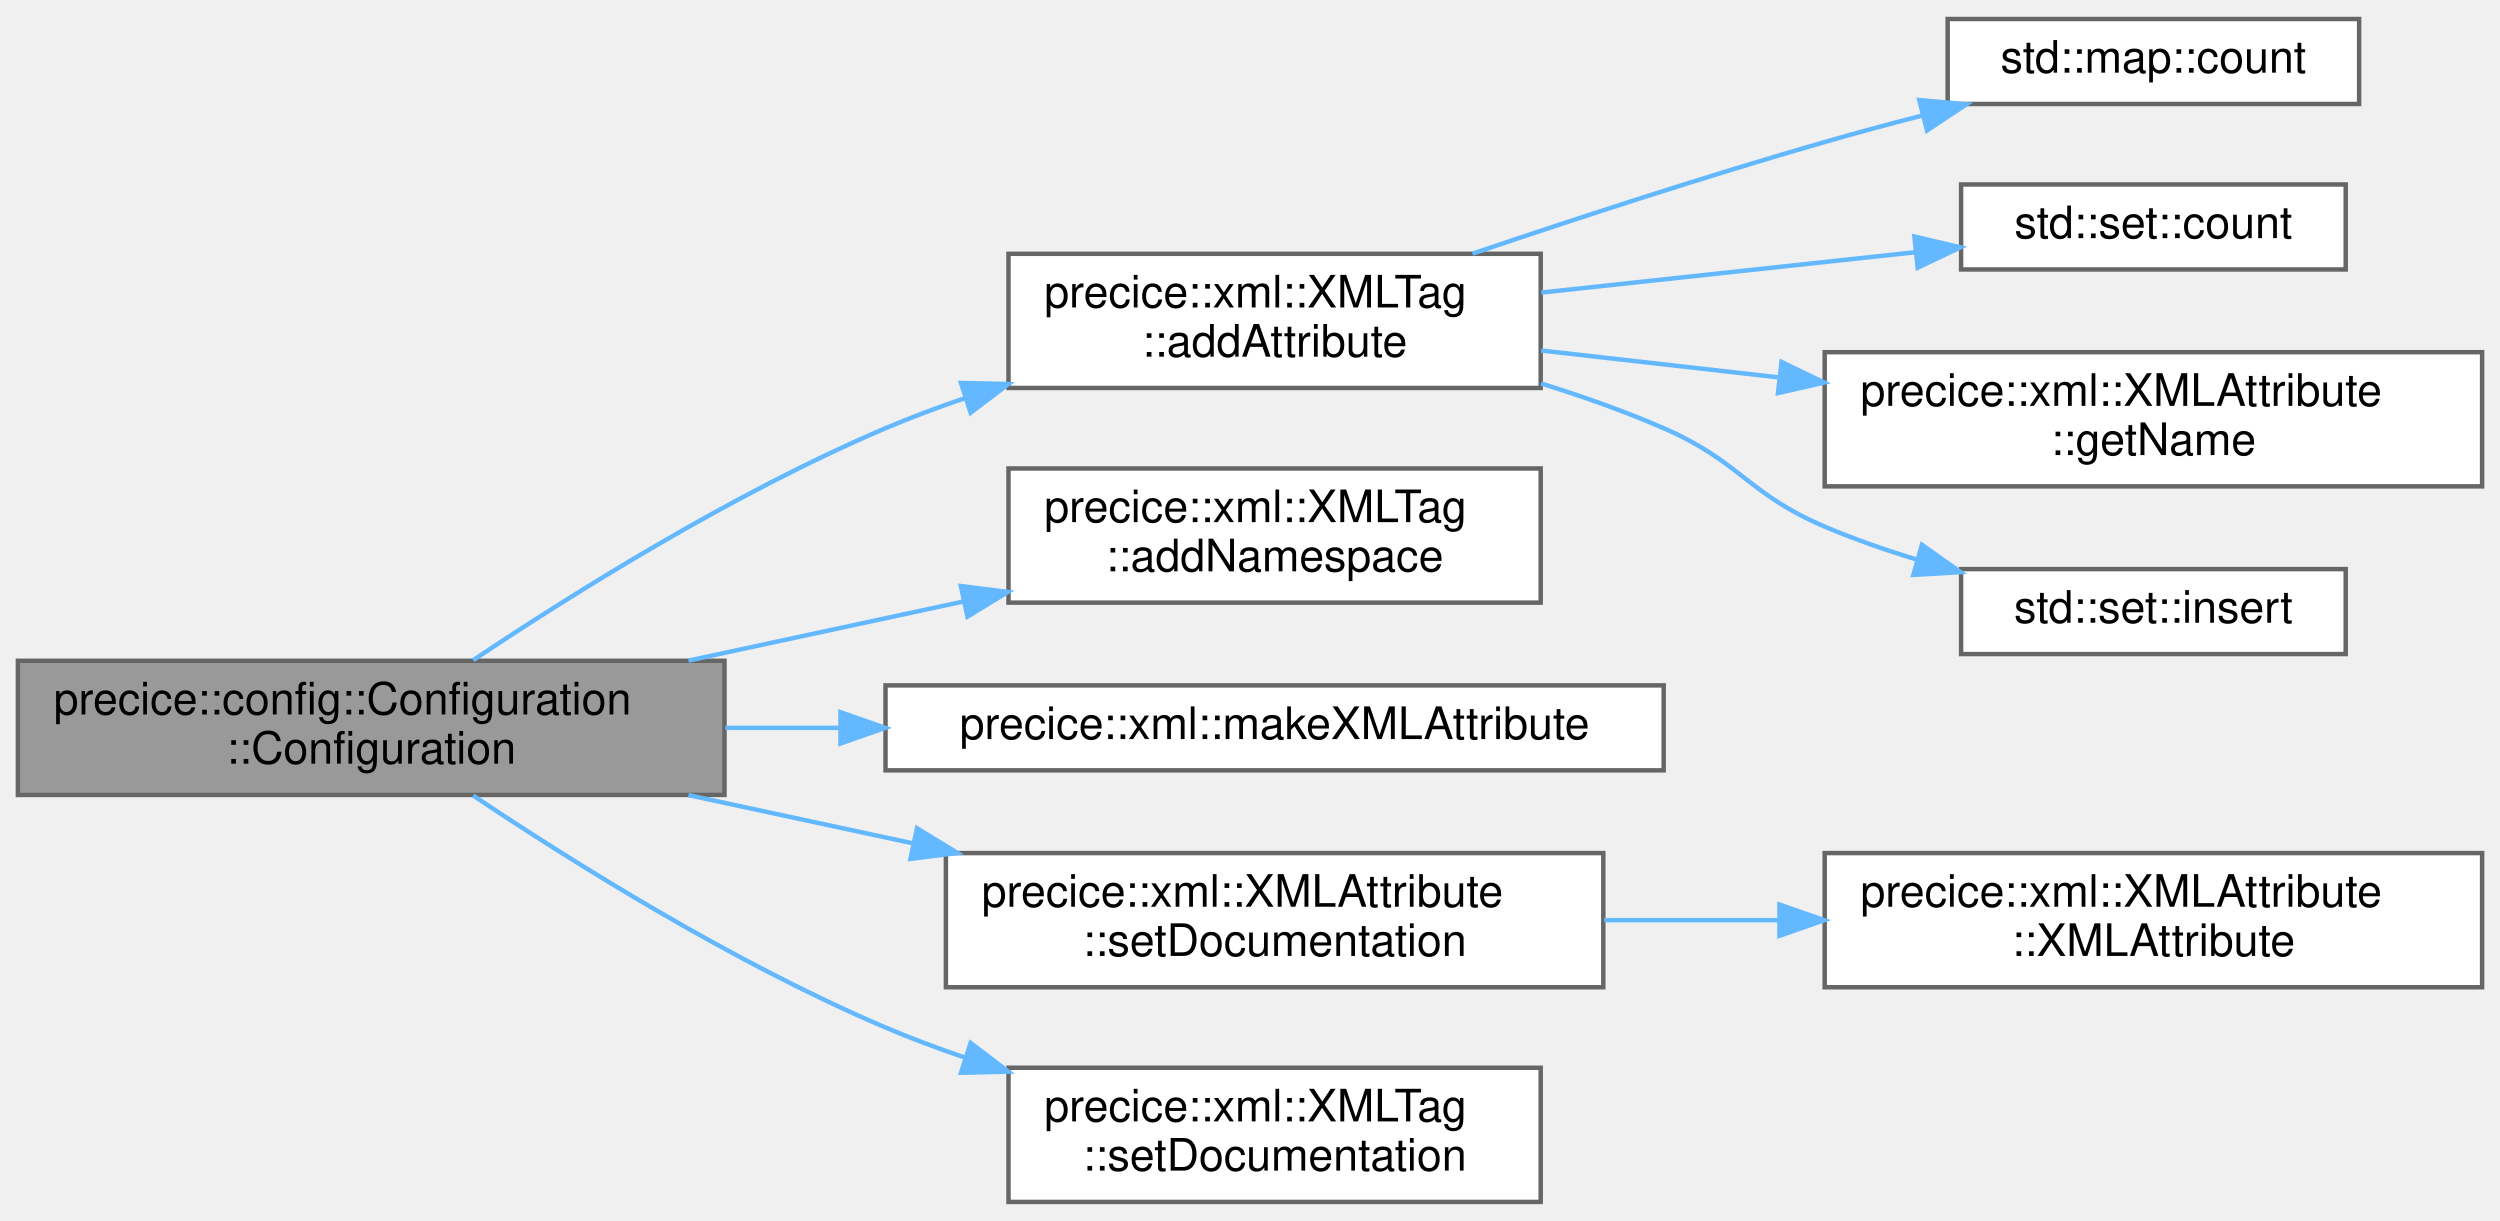
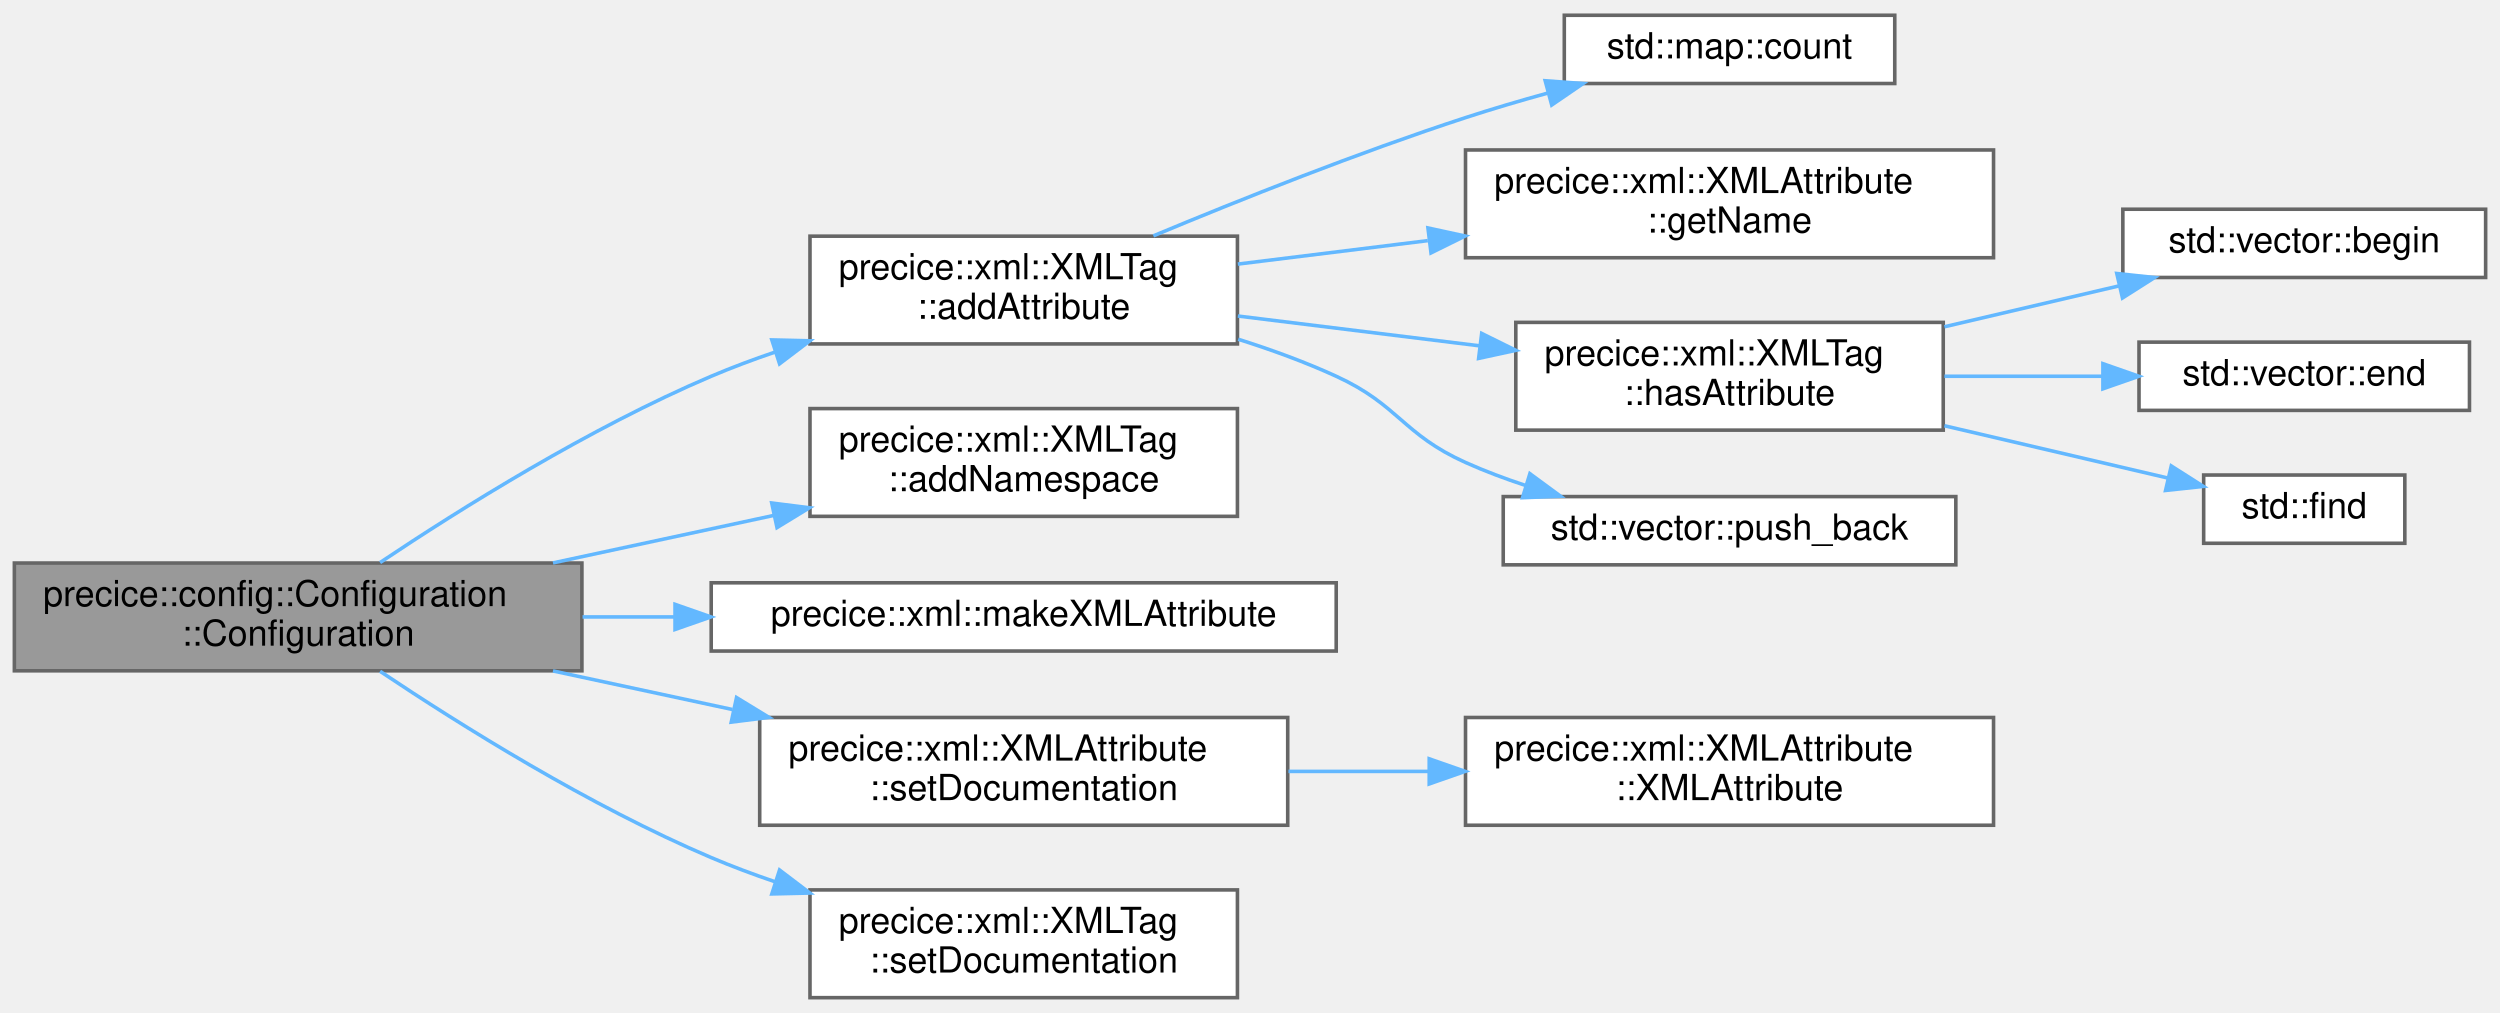
- <svg xmlns="http://www.w3.org/2000/svg" xmlns:xlink="http://www.w3.org/1999/xlink" width="559pt" height="273pt" viewBox="0.00 0.00 559.00 272.50">
-   <g id="graph0" class="graph" transform="scale(1 1) rotate(0) translate(4 268.5)">
+ <svg xmlns="http://www.w3.org/2000/svg" xmlns:xlink="http://www.w3.org/1999/xlink" width="696pt" height="282pt" viewBox="0.00 0.00 696.00 281.50">
+   <g id="graph0" class="graph" transform="scale(1 1) rotate(0) translate(4 277.5)">
    <g id="Node000001" class="node">
      <g id="a_Node000001">
        <a xlink:title=" ">
          <polygon fill="#999999" stroke="#666666" points="158,-121 0,-121 0,-91 158,-91 158,-121" />
          <text text-anchor="start" x="8" y="-109" font-family="Helvetica,sans-Serif" font-size="10.00">precice::config::Configuration</text>
          <text text-anchor="middle" x="79" y="-98" font-family="Helvetica,sans-Serif" font-size="10.00">::Configuration</text>
        </a>
      </g>
    </g>
    <g id="Node000002" class="node">
      <g id="a_Node000002">
        <a xlink:href="classprecice_1_1xml_1_1XMLTag.html#af1e842f982d0efa6f85412a23a110529" target="_top" xlink:title="Removes the XML subtag with given name.">
          <polygon fill="white" stroke="#666666" points="340.5,-212 221.5,-212 221.5,-182 340.5,-182 340.5,-212" />
          <text text-anchor="start" x="229.5" y="-200" font-family="Helvetica,sans-Serif" font-size="10.00">precice::xml::XMLTag</text>
          <text text-anchor="middle" x="281" y="-189" font-family="Helvetica,sans-Serif" font-size="10.00">::addAttribute</text>
        </a>
      </g>
    </g>
    <g id="edge1_Node000001_Node000002" class="edge">
      <g id="a_edge1_Node000001_Node000002">
        <a xlink:title=" ">
          <path fill="none" stroke="#63b8ff" d="M101.81,-121.14C124.11,-136.06 160.19,-158.64 194,-173 199.71,-175.43 205.74,-177.68 211.85,-179.76" />
          <polygon fill="#63b8ff" stroke="#63b8ff" points="210.88,-183.12 221.47,-182.87 213.03,-176.46 210.88,-183.12" />
        </a>
      </g>
    </g>
-     <g id="Node000007" class="node">
-       <g id="a_Node000007">
+     <g id="Node000010" class="node">
+       <g id="a_Node000010">
        <a xlink:href="classprecice_1_1xml_1_1XMLTag.html#ad272958eea7dbdd4a0b2211a8e3214f6" target="_top" xlink:title="Adds a namespace to the tag.">
          <polygon fill="white" stroke="#666666" points="340.5,-164 221.5,-164 221.5,-134 340.5,-134 340.5,-164" />
          <text text-anchor="start" x="229.5" y="-152" font-family="Helvetica,sans-Serif" font-size="10.00">precice::xml::XMLTag</text>
          <text text-anchor="middle" x="281" y="-141" font-family="Helvetica,sans-Serif" font-size="10.00">::addNamespace</text>
        </a>
      </g>
    </g>
-     <g id="edge6_Node000001_Node000007" class="edge">
-       <g id="a_edge6_Node000001_Node000007">
+     <g id="edge9_Node000001_Node000010" class="edge">
+       <g id="a_edge9_Node000001_Node000010">
        <a xlink:title=" ">
          <path fill="none" stroke="#63b8ff" d="M149.95,-121.04C169.9,-125.33 191.6,-129.99 211.47,-134.27" />
          <polygon fill="#63b8ff" stroke="#63b8ff" points="210.85,-137.71 221.36,-136.39 212.32,-130.87 210.85,-137.71" />
        </a>
      </g>
    </g>
-     <g id="Node000008" class="node">
-       <g id="a_Node000008">
+     <g id="Node000011" class="node">
+       <g id="a_Node000011">
        <a xlink:href="namespaceprecice_1_1xml.html#a9a80a0a1d5ad55919c8d8ba8d74e077d" target="_top" xlink:title=" ">
          <polygon fill="white" stroke="#666666" points="368,-115.5 194,-115.5 194,-96.5 368,-96.5 368,-115.5" />
          <text text-anchor="middle" x="281" y="-103.5" font-family="Helvetica,sans-Serif" font-size="10.00">precice::xml::makeXMLAttribute</text>
        </a>
      </g>
    </g>
-     <g id="edge7_Node000001_Node000008" class="edge">
-       <g id="a_edge7_Node000001_Node000008">
+     <g id="edge10_Node000001_Node000011" class="edge">
+       <g id="a_edge10_Node000001_Node000011">
        <a xlink:title=" ">
          <path fill="none" stroke="#63b8ff" d="M158.18,-106C166.61,-106 175.25,-106 183.86,-106" />
          <polygon fill="#63b8ff" stroke="#63b8ff" points="183.93,-109.5 193.93,-106 183.93,-102.5 183.93,-109.5" />
        </a>
      </g>
    </g>
-     <g id="Node000009" class="node">
-       <g id="a_Node000009">
+     <g id="Node000012" class="node">
+       <g id="a_Node000012">
        <a xlink:href="classprecice_1_1xml_1_1XMLAttribute.html#ae6ec83e00d2bfd4e0a8263ded3182678" target="_top" xlink:title="Sets a documentation string for the attribute.">
          <polygon fill="white" stroke="#666666" points="354.5,-78 207.5,-78 207.5,-48 354.5,-48 354.5,-78" />
          <text text-anchor="start" x="215.5" y="-66" font-family="Helvetica,sans-Serif" font-size="10.00">precice::xml::XMLAttribute</text>
          <text text-anchor="middle" x="281" y="-55" font-family="Helvetica,sans-Serif" font-size="10.00">::setDocumentation</text>
        </a>
      </g>
    </g>
-     <g id="edge8_Node000001_Node000009" class="edge">
-       <g id="a_edge8_Node000001_Node000009">
+     <g id="edge11_Node000001_Node000012" class="edge">
+       <g id="a_edge11_Node000001_Node000012">
        <a xlink:title=" ">
          <path fill="none" stroke="#63b8ff" d="M149.95,-90.96C166.09,-87.49 183.38,-83.77 199.91,-80.22" />
          <polygon fill="#63b8ff" stroke="#63b8ff" points="201.05,-83.55 210.09,-78.03 199.58,-76.71 201.05,-83.55" />
        </a>
      </g>
    </g>
-     <g id="Node000011" class="node">
-       <g id="a_Node000011">
+     <g id="Node000014" class="node">
+       <g id="a_Node000014">
        <a xlink:href="classprecice_1_1xml_1_1XMLTag.html#a7e13b793f414fd2fea562f2ad1e2a1d9" target="_top" xlink:title="Adds a description of the purpose of this XML tag.">
          <polygon fill="white" stroke="#666666" points="340.5,-30 221.5,-30 221.5,0 340.5,0 340.5,-30" />
          <text text-anchor="start" x="229.5" y="-18" font-family="Helvetica,sans-Serif" font-size="10.00">precice::xml::XMLTag</text>
          <text text-anchor="middle" x="281" y="-7" font-family="Helvetica,sans-Serif" font-size="10.00">::setDocumentation</text>
        </a>
      </g>
    </g>
-     <g id="edge10_Node000001_Node000011" class="edge">
-       <g id="a_edge10_Node000001_Node000011">
+     <g id="edge13_Node000001_Node000014" class="edge">
+       <g id="a_edge13_Node000001_Node000014">
        <a xlink:title=" ">
          <path fill="none" stroke="#63b8ff" d="M101.81,-90.86C124.11,-75.94 160.19,-53.36 194,-39 199.71,-36.57 205.74,-34.32 211.85,-32.24" />
          <polygon fill="#63b8ff" stroke="#63b8ff" points="213.03,-35.54 221.47,-29.13 210.88,-28.88 213.03,-35.54" />
        </a>
      </g>
    </g>
    <g id="Node000003" class="node">
      <g id="a_Node000003">
        <a target="_parent" xlink:href="http://en.cppreference.com/w/cpp/container/map/count.html#" xlink:title=" ">
-           <polygon fill="white" stroke="#666666" points="523.5,-264.5 431.5,-264.5 431.5,-245.5 523.5,-245.5 523.5,-264.5" />
-           <text text-anchor="middle" x="477.5" y="-252.5" font-family="Helvetica,sans-Serif" font-size="10.00">std::map::count</text>
+           <polygon fill="white" stroke="#666666" points="523.5,-273.5 431.5,-273.5 431.5,-254.5 523.5,-254.5 523.5,-273.5" />
+           <text text-anchor="middle" x="477.5" y="-261.5" font-family="Helvetica,sans-Serif" font-size="10.00">std::map::count</text>
        </a>
      </g>
    </g>
    <g id="edge2_Node000002_Node000003" class="edge">
      <g id="a_edge2_Node000002_Node000003">
        <a xlink:title=" ">
-           <path fill="none" stroke="#63b8ff" d="M325.24,-212.03C348.46,-219.89 377.65,-229.42 404,-237 411.03,-239.02 418.47,-241.03 425.82,-242.92" />
-           <polygon fill="#63b8ff" stroke="#63b8ff" points="425.16,-246.37 435.71,-245.43 426.88,-239.58 425.16,-246.37" />
+           <path fill="none" stroke="#63b8ff" d="M317.1,-212.09C341.26,-222.16 374.25,-235.29 404,-245 411.39,-247.41 419.28,-249.74 427.04,-251.88" />
+           <polygon fill="#63b8ff" stroke="#63b8ff" points="426.18,-255.27 436.74,-254.49 428,-248.51 426.18,-255.27" />
        </a>
      </g>
    </g>
    <g id="Node000004" class="node">
      <g id="a_Node000004">
-         <a target="_parent" xlink:href="http://en.cppreference.com/w/cpp/container/set/count.html#" xlink:title=" ">
-           <polygon fill="white" stroke="#666666" points="520.5,-227.5 434.5,-227.5 434.5,-208.5 520.5,-208.5 520.5,-227.5" />
-           <text text-anchor="middle" x="477.5" y="-215.5" font-family="Helvetica,sans-Serif" font-size="10.00">std::set::count</text>
+         <a xlink:href="classprecice_1_1xml_1_1XMLAttribute.html#aa00da780a944ba7db691f02b569b61d2" target="_top" xlink:title=" ">
+           <polygon fill="white" stroke="#666666" points="551,-236 404,-236 404,-206 551,-206 551,-236" />
+           <text text-anchor="start" x="412" y="-224" font-family="Helvetica,sans-Serif" font-size="10.00">precice::xml::XMLAttribute</text>
+           <text text-anchor="middle" x="477.5" y="-213" font-family="Helvetica,sans-Serif" font-size="10.00">::getName</text>
        </a>
      </g>
    </g>
    <g id="edge3_Node000002_Node000004" class="edge">
      <g id="a_edge3_Node000002_Node000004">
        <a xlink:title=" ">
-           <path fill="none" stroke="#63b8ff" d="M340.62,-203.33C367.28,-206.21 398.57,-209.59 424.4,-212.37" />
-           <polygon fill="#63b8ff" stroke="#63b8ff" points="424.05,-215.86 434.37,-213.45 424.8,-208.9 424.05,-215.86" />
+           <path fill="none" stroke="#63b8ff" d="M340.62,-204.23C357.26,-206.29 375.71,-208.56 393.5,-210.76" />
+           <polygon fill="#63b8ff" stroke="#63b8ff" points="393.54,-214.29 403.89,-212.04 394.39,-207.34 393.54,-214.29" />
        </a>
      </g>
    </g>
    <g id="Node000005" class="node">
      <g id="a_Node000005">
-         <a xlink:href="classprecice_1_1xml_1_1XMLAttribute.html#aa00da780a944ba7db691f02b569b61d2" target="_top" xlink:title=" ">
-           <polygon fill="white" stroke="#666666" points="551,-190 404,-190 404,-160 551,-160 551,-190" />
-           <text text-anchor="start" x="412" y="-178" font-family="Helvetica,sans-Serif" font-size="10.00">precice::xml::XMLAttribute</text>
-           <text text-anchor="middle" x="477.5" y="-167" font-family="Helvetica,sans-Serif" font-size="10.00">::getName</text>
+         <a xlink:href="classprecice_1_1xml_1_1XMLTag.html#a2d1880a2c372828603fae92dd328e563" target="_top" xlink:title=" ">
+           <polygon fill="white" stroke="#666666" points="537,-188 418,-188 418,-158 537,-158 537,-188" />
+           <text text-anchor="start" x="426" y="-176" font-family="Helvetica,sans-Serif" font-size="10.00">precice::xml::XMLTag</text>
+           <text text-anchor="middle" x="477.5" y="-165" font-family="Helvetica,sans-Serif" font-size="10.00">::hasAttribute</text>
        </a>
      </g>
    </g>
    <g id="edge4_Node000002_Node000005" class="edge">
      <g id="a_edge4_Node000002_Node000005">
        <a xlink:title=" ">
-           <path fill="none" stroke="#63b8ff" d="M340.62,-190.37C357.26,-188.49 375.71,-186.4 393.5,-184.39" />
-           <polygon fill="#63b8ff" stroke="#63b8ff" points="394.35,-187.81 403.89,-183.21 393.56,-180.86 394.35,-187.81" />
+           <path fill="none" stroke="#63b8ff" d="M340.62,-189.77C361.86,-187.15 386.04,-184.16 408.06,-181.45" />
+           <polygon fill="#63b8ff" stroke="#63b8ff" points="408.5,-184.92 418,-180.22 407.65,-177.97 408.5,-184.92" />
+         </a>
+       </g>
+     </g>
+     <g id="Node000009" class="node">
+       <g id="a_Node000009">
+         <a target="_parent" xlink:href="http://en.cppreference.com/w/cpp/container/vector/push_back.html#" xlink:title=" ">
+           <polygon fill="white" stroke="#666666" points="540.5,-139.5 414.5,-139.5 414.5,-120.5 540.5,-120.5 540.5,-139.5" />
+           <text text-anchor="middle" x="477.5" y="-127.5" font-family="Helvetica,sans-Serif" font-size="10.00">std::vector::push_back</text>
+         </a>
+       </g>
+     </g>
+     <g id="edge8_Node000002_Node000009" class="edge">
+       <g id="a_edge8_Node000002_Node000009">
+         <a xlink:title=" ">
+           <path fill="none" stroke="#63b8ff" d="M340.72,-183.3C350.02,-180.37 359.41,-176.94 368,-173 385.48,-164.98 386.46,-156.88 404,-149 409.32,-146.61 415.01,-144.47 420.76,-142.58" />
+           <polygon fill="#63b8ff" stroke="#63b8ff" points="421.92,-145.88 430.46,-139.6 419.87,-139.19 421.92,-145.88" />
        </a>
      </g>
    </g>
    <g id="Node000006" class="node">
      <g id="a_Node000006">
-         <a target="_parent" xlink:href="http://en.cppreference.com/w/cpp/container/set/insert.html#" xlink:title=" ">
-           <polygon fill="white" stroke="#666666" points="520.5,-141.5 434.5,-141.5 434.5,-122.5 520.5,-122.5 520.5,-141.5" />
-           <text text-anchor="middle" x="477.5" y="-129.5" font-family="Helvetica,sans-Serif" font-size="10.00">std::set::insert</text>
-         </a>
-       </g>
-     </g>
-     <g id="edge5_Node000002_Node000006" class="edge">
-       <g id="a_edge5_Node000002_Node000006">
-         <a xlink:title=" ">
-           <path fill="none" stroke="#63b8ff" d="M340.59,-183C349.91,-180.11 359.33,-176.77 368,-173 385.19,-165.52 386.75,-158.34 404,-151 410.58,-148.2 417.69,-145.72 424.78,-143.56" />
-           <polygon fill="#63b8ff" stroke="#63b8ff" points="425.74,-146.93 434.4,-140.81 423.82,-140.2 425.74,-146.93" />
-         </a>
-       </g>
-     </g>
-     <g id="Node000010" class="node">
-       <g id="a_Node000010">
+         <a target="_parent" xlink:href="http://en.cppreference.com/w/cpp/container/vector/begin.html#" xlink:title=" ">
+           <polygon fill="white" stroke="#666666" points="688,-219.5 587,-219.5 587,-200.5 688,-200.5 688,-219.5" />
+           <text text-anchor="middle" x="637.5" y="-207.5" font-family="Helvetica,sans-Serif" font-size="10.00">std::vector::begin</text>
+         </a>
+       </g>
+     </g>
+     <g id="edge5_Node000005_Node000006" class="edge">
+       <g id="a_edge5_Node000005_Node000006">
+         <a xlink:title=" ">
+           <path fill="none" stroke="#63b8ff" d="M537.33,-186.78C553.31,-190.52 570.47,-194.54 585.94,-198.16" />
+           <polygon fill="#63b8ff" stroke="#63b8ff" points="585.31,-201.61 595.84,-200.48 586.9,-194.79 585.31,-201.61" />
+         </a>
+       </g>
+     </g>
+     <g id="Node000007" class="node">
+       <g id="a_Node000007">
+         <a target="_parent" xlink:href="http://en.cppreference.com/w/cpp/container/vector/end.html#" xlink:title=" ">
+           <polygon fill="white" stroke="#666666" points="683.5,-182.5 591.5,-182.5 591.5,-163.5 683.5,-163.5 683.5,-182.5" />
+           <text text-anchor="middle" x="637.5" y="-170.5" font-family="Helvetica,sans-Serif" font-size="10.00">std::vector::end</text>
+         </a>
+       </g>
+     </g>
+     <g id="edge6_Node000005_Node000007" class="edge">
+       <g id="a_edge6_Node000005_Node000007">
+         <a xlink:title=" ">
+           <path fill="none" stroke="#63b8ff" d="M537.33,-173C551.74,-173 567.1,-173 581.32,-173" />
+           <polygon fill="#63b8ff" stroke="#63b8ff" points="581.45,-176.5 591.45,-173 581.45,-169.5 581.45,-176.5" />
+         </a>
+       </g>
+     </g>
+     <g id="Node000008" class="node">
+       <g id="a_Node000008">
+         <a target="_parent" xlink:href="http://en.cppreference.com/w/cpp/algorithm/find.html#" xlink:title=" ">
+           <polygon fill="white" stroke="#666666" points="665.5,-145.5 609.5,-145.5 609.5,-126.5 665.5,-126.5 665.5,-145.5" />
+           <text text-anchor="middle" x="637.5" y="-133.5" font-family="Helvetica,sans-Serif" font-size="10.00">std::find</text>
+         </a>
+       </g>
+     </g>
+     <g id="edge7_Node000005_Node000008" class="edge">
+       <g id="a_edge7_Node000005_Node000008">
+         <a xlink:title=" ">
+           <path fill="none" stroke="#63b8ff" d="M537.33,-159.22C558.21,-154.33 581.1,-148.97 599.62,-144.64" />
+           <polygon fill="#63b8ff" stroke="#63b8ff" points="600.48,-148.03 609.42,-142.34 598.89,-141.21 600.48,-148.03" />
+         </a>
+       </g>
+     </g>
+     <g id="Node000013" class="node">
+       <g id="a_Node000013">
        <a xlink:href="classprecice_1_1xml_1_1XMLAttribute.html#aabe7dcb8b1549b7d14ab59b04eff751a" target="_top" xlink:title=" ">
          <polygon fill="white" stroke="#666666" points="551,-78 404,-78 404,-48 551,-48 551,-78" />
          <text text-anchor="start" x="412" y="-66" font-family="Helvetica,sans-Serif" font-size="10.00">precice::xml::XMLAttribute</text>
          <text text-anchor="middle" x="477.5" y="-55" font-family="Helvetica,sans-Serif" font-size="10.00">::XMLAttribute</text>
        </a>
      </g>
    </g>
-     <g id="edge9_Node000009_Node000010" class="edge">
-       <g id="a_edge9_Node000009_Node000010">
+     <g id="edge12_Node000012_Node000013" class="edge">
+       <g id="a_edge12_Node000012_Node000013">
        <a xlink:title=" ">
          <path fill="none" stroke="#63b8ff" d="M354.7,-63C367.39,-63 380.67,-63 393.6,-63" />
          <polygon fill="#63b8ff" stroke="#63b8ff" points="393.89,-66.5 403.89,-63 393.89,-59.5 393.89,-66.5" />
        </a>
      </g>
    </g>
  </g>
</svg>
